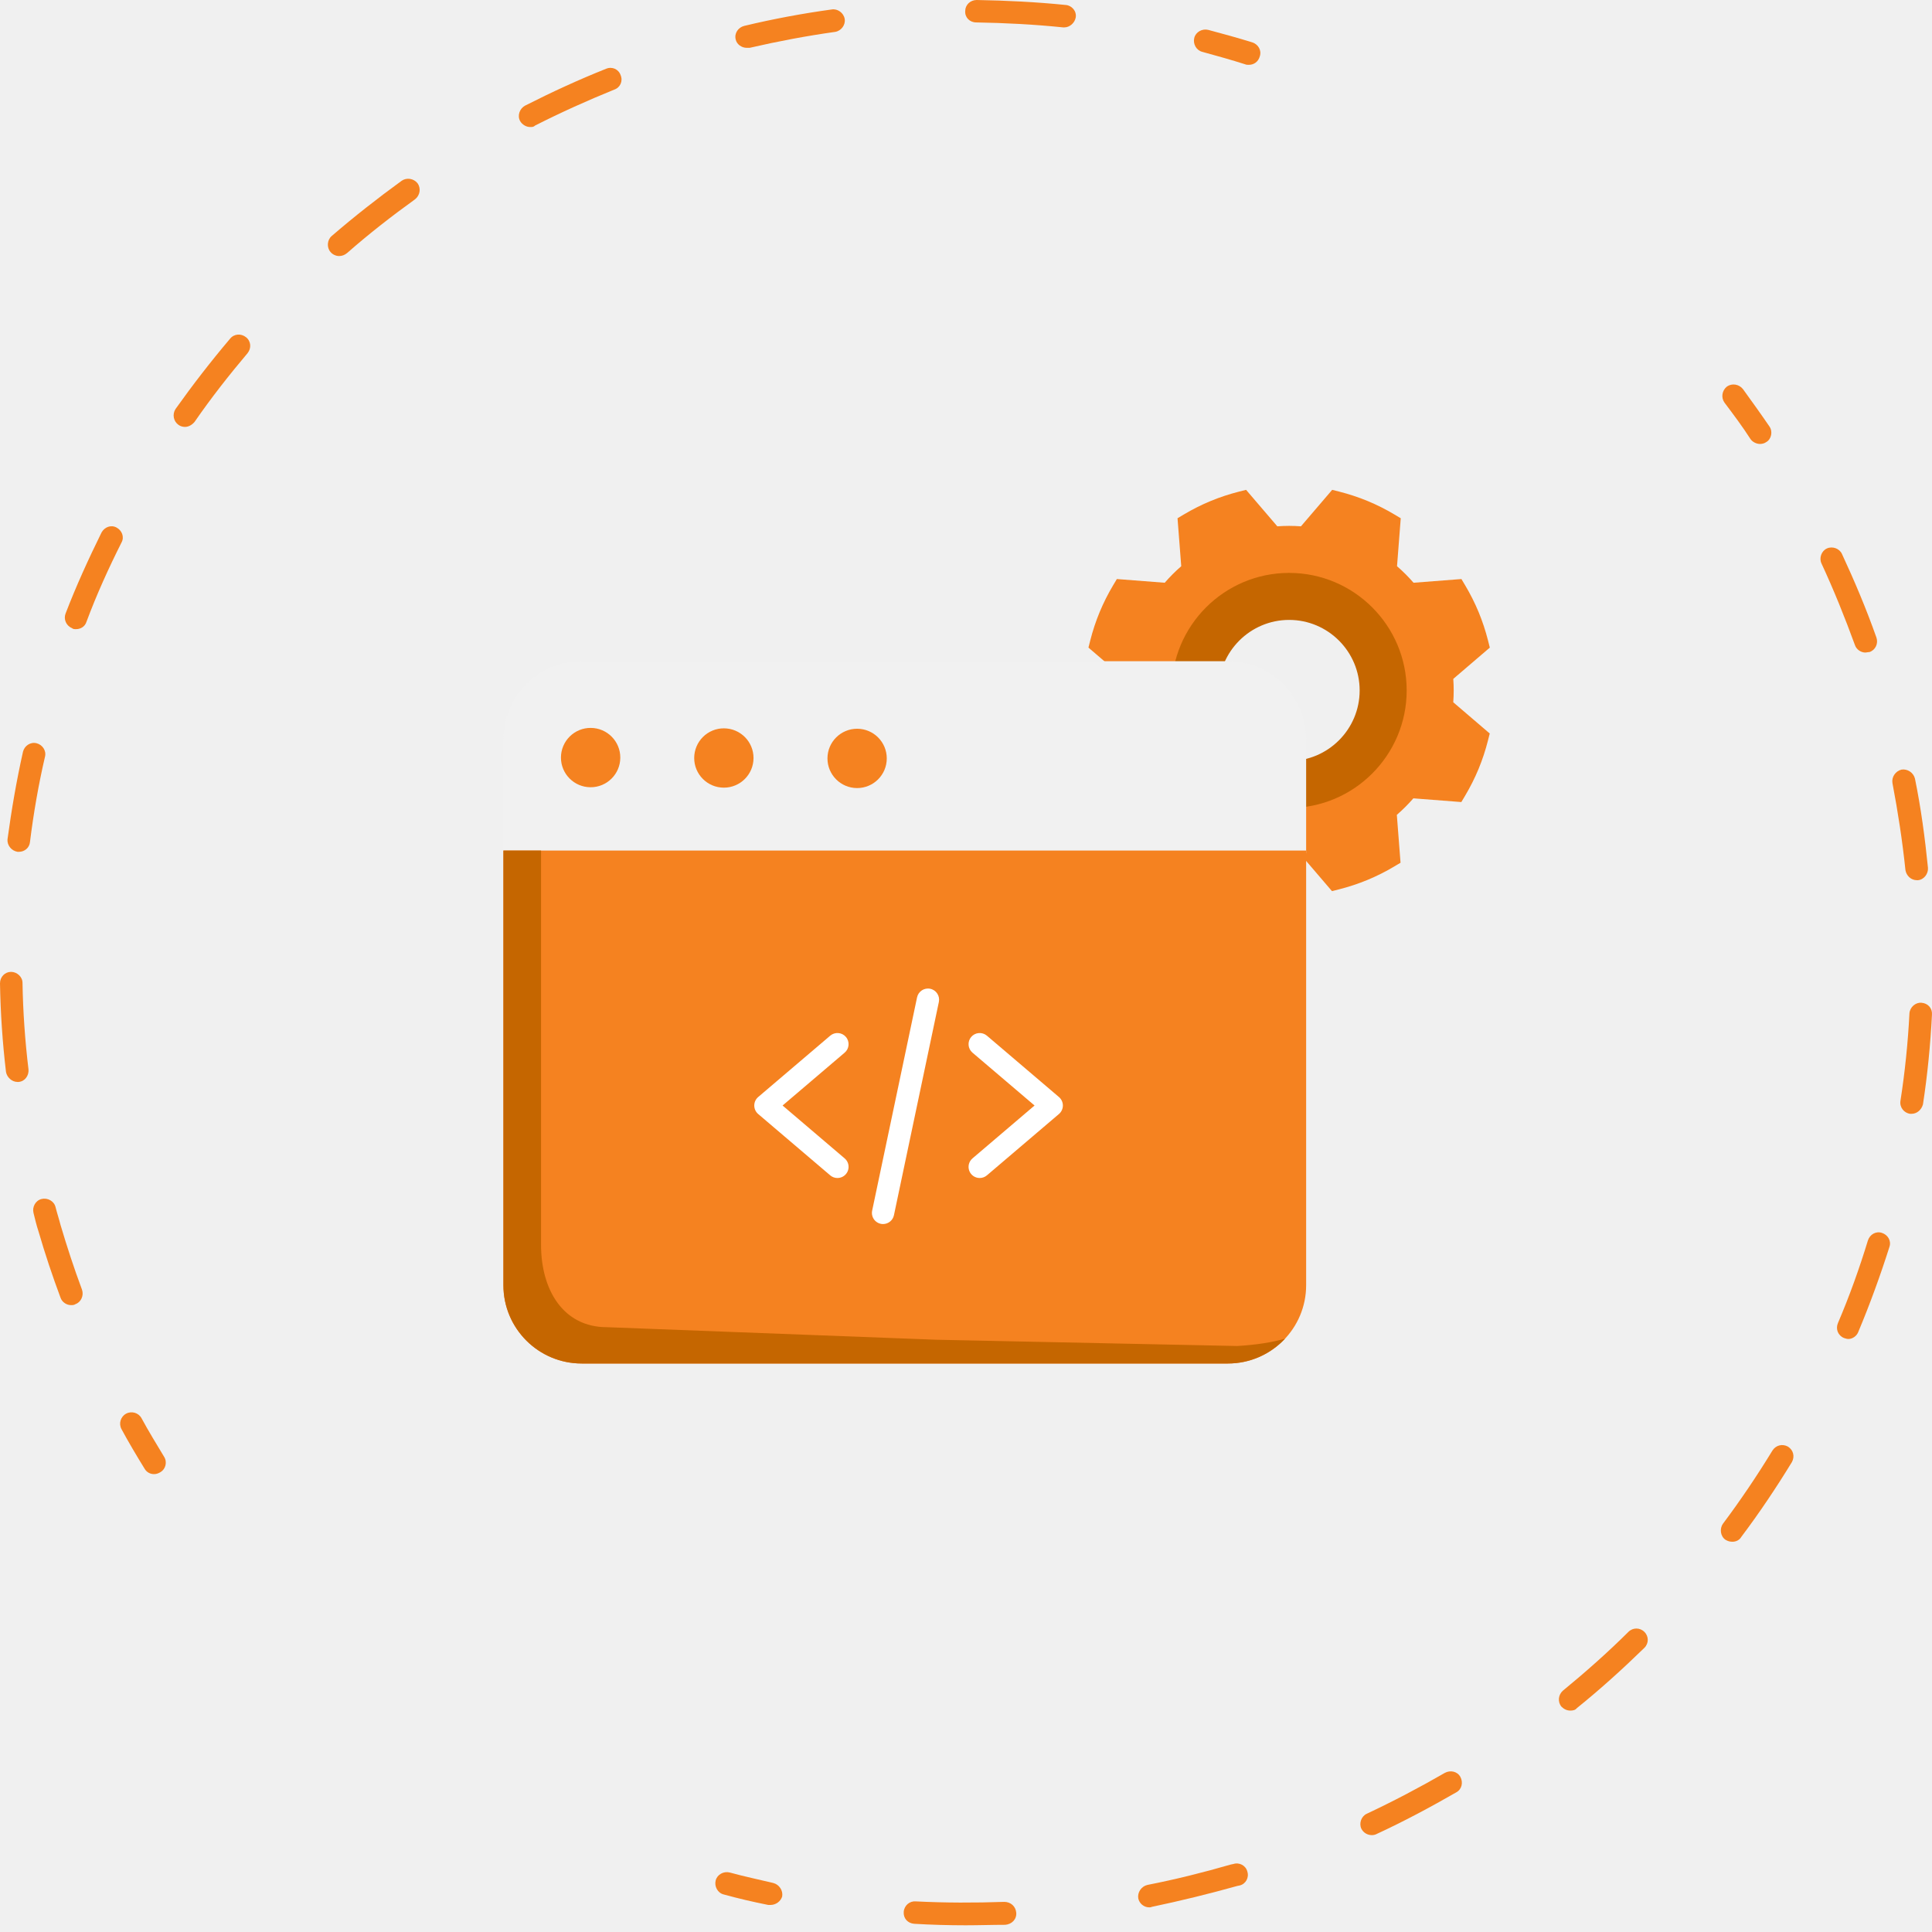
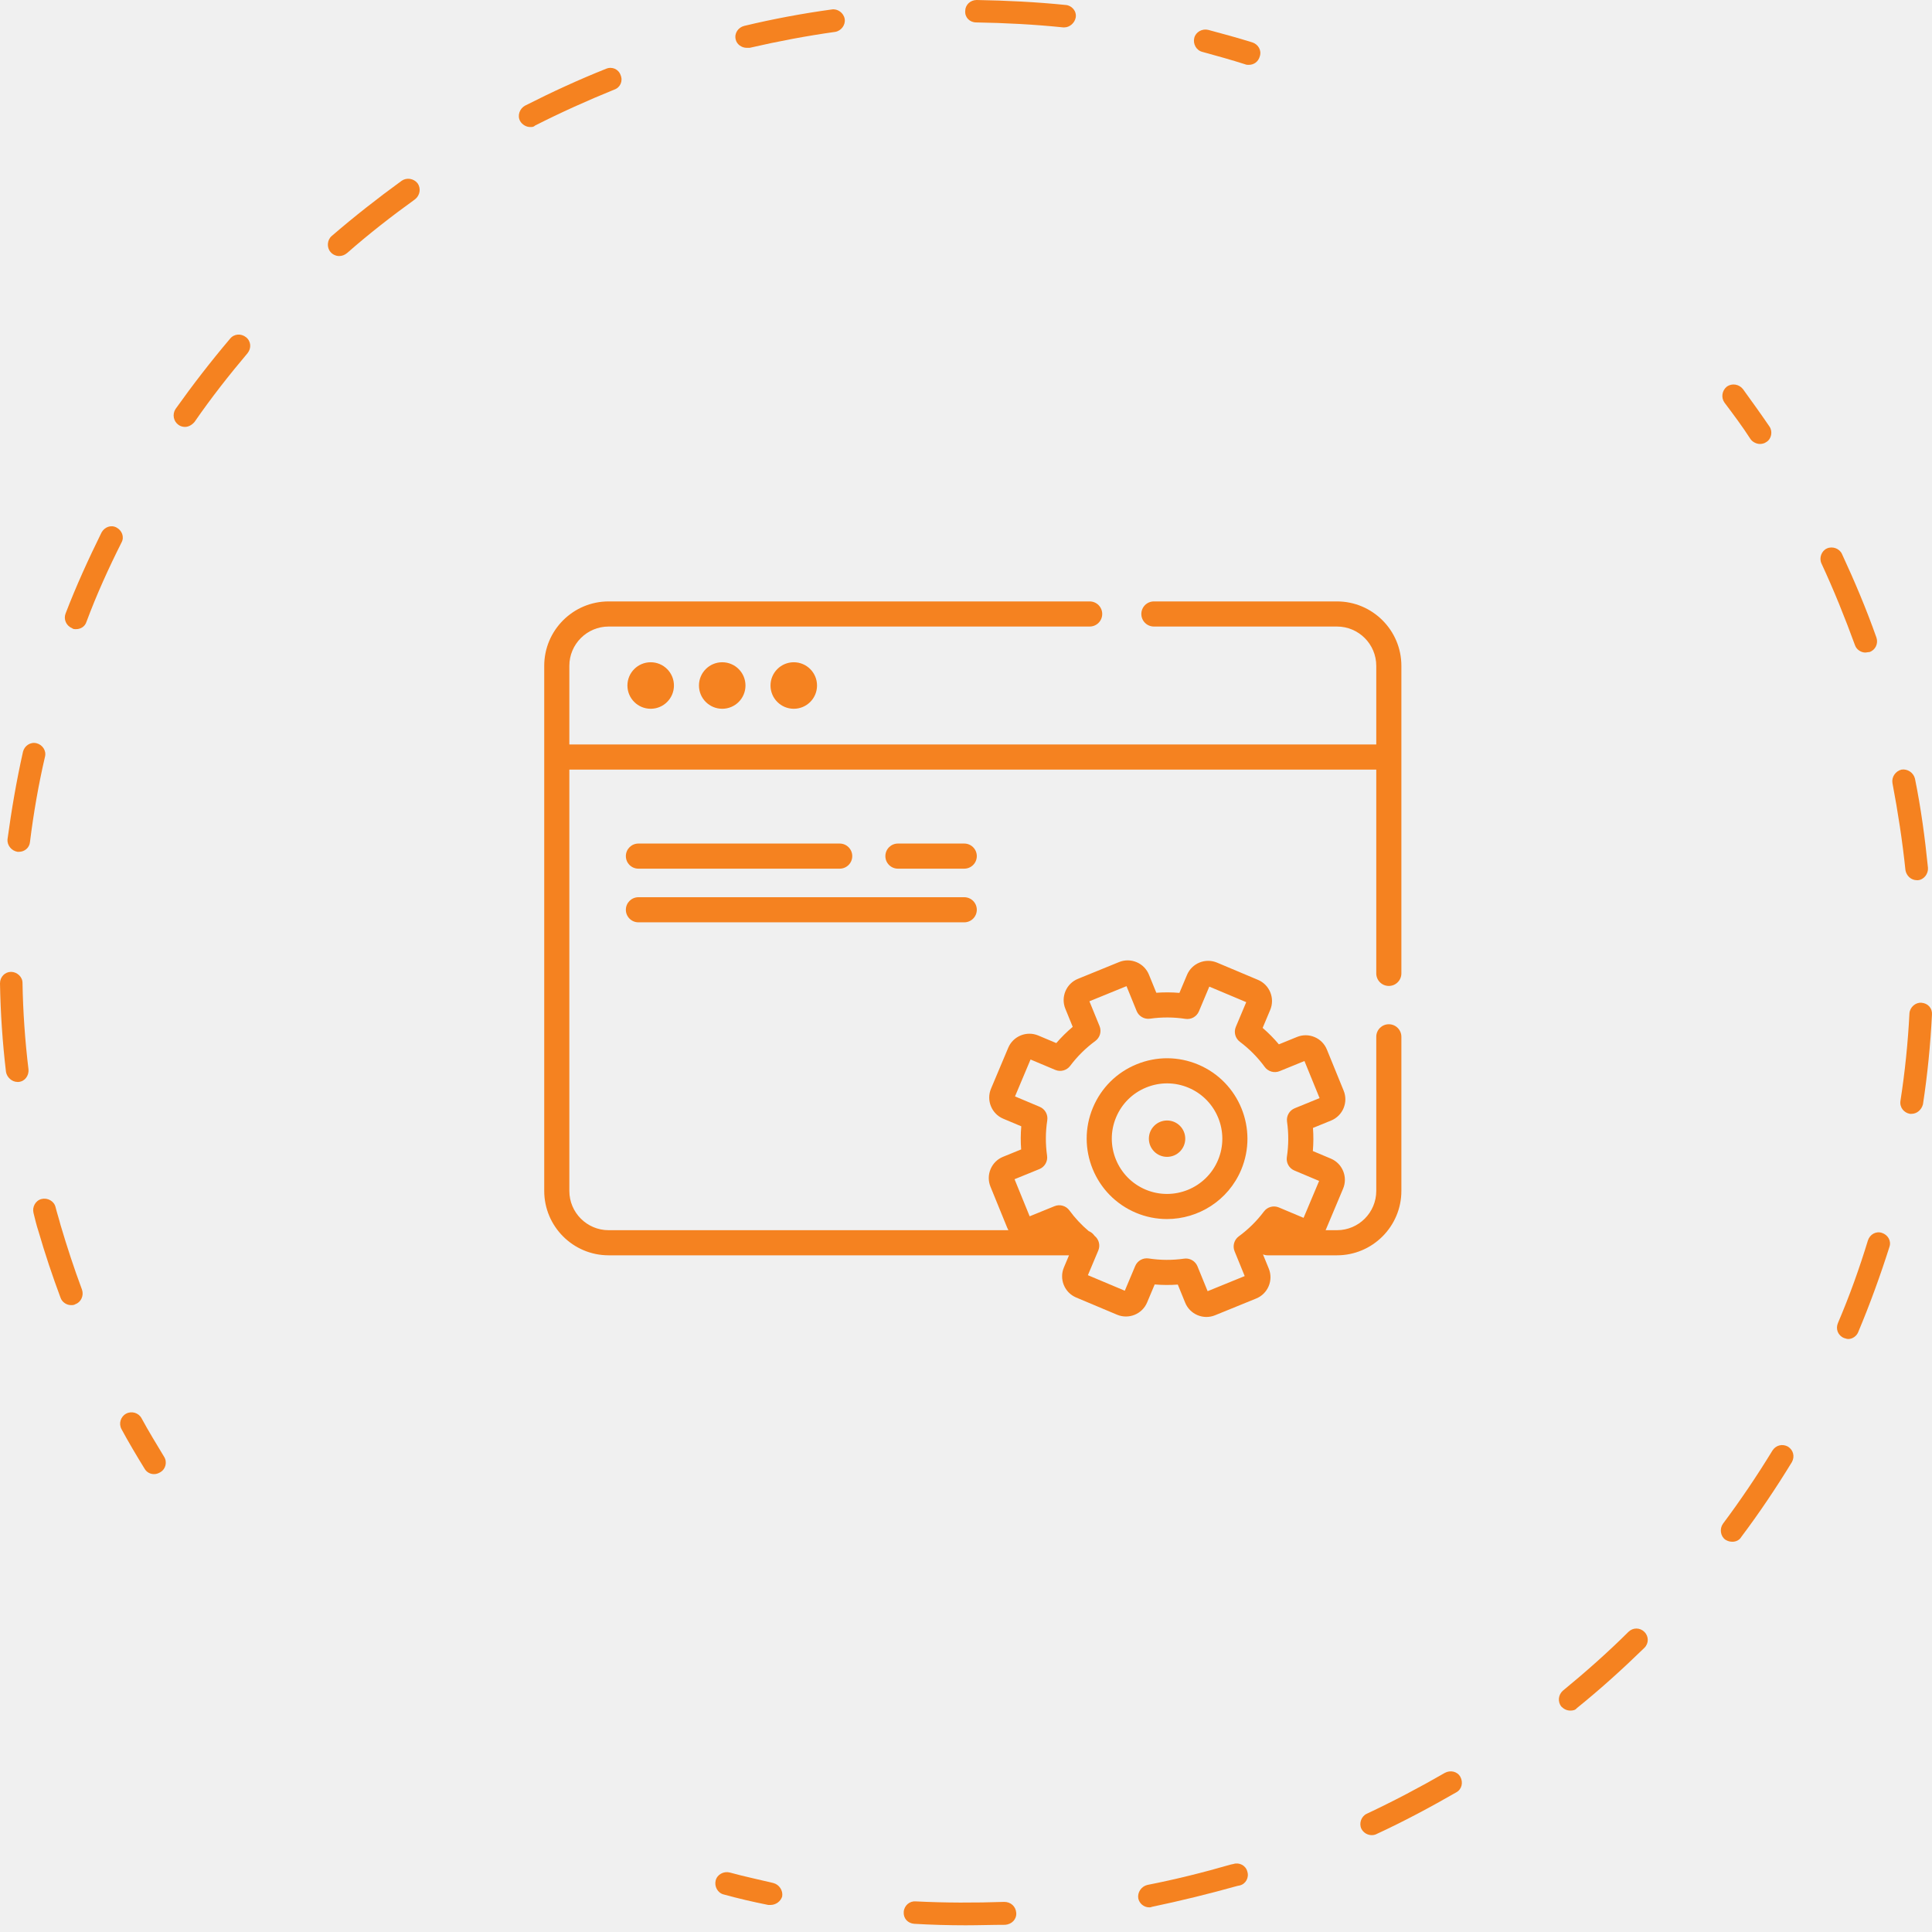
<svg xmlns="http://www.w3.org/2000/svg" width="142" height="142" viewBox="0 0 142 142" fill="none">
-   <g clip-path="url(#clip0_541_2860)">
-     <path d="M106.845 50.747C106.845 50.466 106.835 50.181 106.815 49.897L109.5 47.598L109.369 47.079C109.189 46.367 108.956 45.663 108.677 44.987C108.396 44.311 108.063 43.649 107.687 43.019L107.413 42.559L103.894 42.831C103.519 42.398 103.113 41.992 102.68 41.616L102.953 38.09L102.493 37.816C101.863 37.44 101.201 37.107 100.525 36.826C99.849 36.547 99.145 36.314 98.433 36.134L97.914 36.003L95.619 38.684C95.328 38.663 95.039 38.652 94.75 38.652L92.158 41.244L94.75 43.836C98.561 43.836 101.661 46.936 101.661 50.747C101.661 54.558 98.561 57.658 94.75 57.658L92.158 60.25L94.75 62.842C95.033 62.842 95.316 62.832 95.6 62.812L97.899 65.497L98.418 65.366C99.13 65.186 99.834 64.953 100.51 64.673C101.186 64.393 101.848 64.06 102.478 63.684L102.938 63.41L102.666 59.891C103.098 59.516 103.505 59.11 103.881 58.677L107.406 58.95L107.681 58.49C108.057 57.86 108.39 57.198 108.671 56.522C108.95 55.846 109.183 55.142 109.363 54.43L109.494 53.911L106.813 51.616C106.834 51.325 106.845 51.034 106.845 50.747Z" fill="#F58220" />
-     <path d="M82.655 50.747C82.655 50.466 82.665 50.181 82.685 49.897L80 47.598L80.131 47.079C80.311 46.367 80.544 45.663 80.823 44.987C81.104 44.311 81.437 43.649 81.813 43.019L82.087 42.559L85.606 42.831C85.981 42.398 86.387 41.992 86.82 41.616L86.547 38.09L87.007 37.816C87.637 37.44 88.299 37.107 88.975 36.826C89.651 36.547 90.355 36.314 91.067 36.134L91.586 36.003L93.881 38.684C94.172 38.663 94.461 38.652 94.75 38.652V43.836C90.939 43.836 87.839 46.936 87.839 50.747C87.839 54.558 90.939 57.658 94.75 57.658V62.842C94.467 62.842 94.184 62.832 93.9 62.812L91.601 65.497L91.082 65.366C90.37 65.186 89.666 64.953 88.99 64.673C88.314 64.393 87.652 64.06 87.022 63.684L86.562 63.41L86.835 59.891C86.402 59.516 85.995 59.11 85.619 58.677L82.094 58.95L81.819 58.49C81.443 57.86 81.11 57.198 80.829 56.522C80.55 55.846 80.317 55.142 80.137 54.43L80.006 53.911L82.687 51.616C82.666 51.325 82.655 51.034 82.655 50.747Z" fill="#F58220" />
-     <path d="M94.75 42.108L93.022 43.836L94.75 45.563C97.608 45.563 99.933 47.889 99.933 50.747C99.933 53.605 97.608 55.93 94.75 55.93L93.022 57.658L94.75 59.386C99.514 59.386 103.389 55.511 103.389 50.747C103.389 45.983 99.514 42.108 94.75 42.108Z" fill="#C56600" />
-     <path d="M89.567 50.747C89.567 47.889 91.892 45.563 94.75 45.563V42.108C89.986 42.108 86.111 45.983 86.111 50.747C86.111 55.511 89.986 59.386 94.75 59.386V55.93C91.892 55.93 89.567 53.605 89.567 50.747Z" fill="#C56600" />
-   </g>
-   <g clip-path="url(#clip1_541_2860)">
-     <path d="M96 54.354V62.713H37V54.354C37 51.175 39.577 48.598 42.756 48.598H90.244C93.423 48.598 96 51.175 96 54.354Z" fill="#F1F1F1" />
-     <path d="M63.005 53.562C64.209 53.566 65.181 54.545 65.177 55.749C65.173 56.953 64.194 57.926 62.99 57.922C61.786 57.918 60.814 56.939 60.818 55.735C60.822 54.531 61.801 53.559 63.005 53.562Z" fill="#F58220" />
-     <path d="M96 62.515V94.46C96 97.639 93.423 100.216 90.244 100.216H42.756C39.577 100.216 37 97.639 37 94.46V62.515H96Z" fill="#F58220" />
-     <path d="M53.21 53.532C54.414 53.536 55.388 54.515 55.383 55.719C55.38 56.923 54.4 57.896 53.196 57.892C51.992 57.888 51.019 56.909 51.023 55.705C51.025 55.127 51.257 54.572 51.666 54.165C52.077 53.757 52.633 53.529 53.21 53.532Z" fill="#F58220" />
-     <path d="M43.417 53.5C44.621 53.504 45.595 54.483 45.591 55.688C45.587 56.892 44.608 57.866 43.404 57.862C42.199 57.858 41.225 56.879 41.229 55.675C41.23 55.096 41.462 54.542 41.872 54.134C42.283 53.726 42.838 53.498 43.417 53.5Z" fill="#F58220" />
-     <path d="M61.551 86.582C61.357 86.583 61.168 86.513 61.02 86.387L55.725 81.878C55.542 81.722 55.438 81.494 55.438 81.254C55.438 81.015 55.542 80.787 55.725 80.631L61.02 76.122C61.365 75.829 61.881 75.87 62.174 76.214C62.467 76.558 62.426 77.075 62.082 77.368L57.519 81.254L62.082 85.141C62.344 85.364 62.438 85.725 62.32 86.047C62.201 86.369 61.895 86.583 61.551 86.582H61.551Z" fill="white" />
-     <path d="M72.007 86.582C71.663 86.583 71.357 86.369 71.238 86.047C71.12 85.725 71.215 85.364 71.476 85.141L76.039 81.254L71.475 77.368C71.131 77.075 71.09 76.558 71.383 76.214C71.676 75.87 72.192 75.829 72.537 76.122L77.832 80.631C78.015 80.787 78.12 81.015 78.12 81.254C78.12 81.494 78.015 81.722 77.832 81.878L72.537 86.387C72.389 86.513 72.201 86.582 72.007 86.582Z" fill="white" />
-     <path d="M64.904 89.966C64.657 89.966 64.424 89.854 64.268 89.663C64.113 89.471 64.052 89.22 64.103 88.978L67.403 73.306C67.496 72.864 67.93 72.581 68.373 72.674C68.815 72.767 69.098 73.201 69.005 73.644L65.704 89.316C65.625 89.694 65.291 89.965 64.904 89.966Z" fill="white" />
-     <path fill-rule="evenodd" clip-rule="evenodd" d="M94.448 98.392C93.499 98.661 92.342 98.847 90.93 98.93L68.805 98.469L44.6 97.547C41.421 97.547 39.766 94.838 39.766 91.495V62.516H37V94.46C37 97.64 39.577 100.216 42.756 100.216H90.244C91.903 100.216 93.398 99.515 94.448 98.392Z" fill="#C56600" />
-   </g>
-   <path d="M129.353 32.63C129.096 32.63 128.802 32.484 128.655 32.264C128.067 31.346 127.405 30.466 126.743 29.585C126.486 29.218 126.56 28.705 126.927 28.411C127.295 28.154 127.809 28.228 128.103 28.595C128.765 29.512 129.427 30.429 130.052 31.346C130.309 31.713 130.199 32.264 129.831 32.484C129.684 32.594 129.5 32.63 129.353 32.63Z" fill="#F58220" />
-   <path d="M70.981 141.507C69.731 141.507 68.445 141.471 67.195 141.397C66.717 141.361 66.386 140.995 66.423 140.519C66.46 140.043 66.864 139.713 67.305 139.75C69.474 139.86 71.679 139.86 73.811 139.786C74.289 139.786 74.657 140.116 74.694 140.592C74.73 141.068 74.363 141.434 73.885 141.471C72.929 141.471 71.973 141.507 70.981 141.507ZM84.471 140.189C84.067 140.189 83.736 139.896 83.662 139.53C83.589 139.091 83.883 138.651 84.324 138.542C86.382 138.139 88.441 137.626 90.463 137.04L90.646 137.004C91.088 136.857 91.565 137.114 91.676 137.553C91.823 137.992 91.565 138.468 91.124 138.578L90.941 138.615C88.845 139.201 86.75 139.713 84.655 140.153C84.581 140.189 84.508 140.189 84.471 140.189ZM100.828 134.88C100.498 134.88 100.203 134.697 100.056 134.404C99.873 134.002 100.056 133.489 100.461 133.306C102.409 132.391 104.357 131.365 106.195 130.304C106.599 130.084 107.114 130.194 107.334 130.597C107.555 130.999 107.445 131.512 107.04 131.732C105.129 132.83 103.144 133.892 101.159 134.807C101.086 134.844 100.975 134.88 100.828 134.88ZM115.421 125.727C115.164 125.727 114.943 125.617 114.76 125.434C114.466 125.068 114.539 124.556 114.87 124.263C116.524 122.908 118.178 121.443 119.685 119.942C120.016 119.613 120.531 119.613 120.861 119.942C121.192 120.272 121.192 120.784 120.861 121.114C119.281 122.652 117.627 124.153 115.899 125.544C115.789 125.691 115.605 125.727 115.421 125.727ZM127.331 113.316C127.147 113.316 127 113.279 126.816 113.169C126.449 112.913 126.375 112.364 126.632 111.997C127.919 110.277 129.132 108.483 130.271 106.615C130.529 106.213 131.007 106.103 131.411 106.323C131.815 106.579 131.926 107.055 131.705 107.458C130.565 109.325 129.316 111.192 127.992 112.949C127.845 113.206 127.588 113.316 127.331 113.316ZM135.859 98.414C135.748 98.414 135.638 98.378 135.528 98.341C135.087 98.158 134.903 97.682 135.087 97.243C135.932 95.266 136.667 93.215 137.292 91.165C137.439 90.726 137.88 90.469 138.321 90.616C138.762 90.762 139.02 91.202 138.873 91.641C138.211 93.728 137.439 95.851 136.594 97.865C136.484 98.195 136.153 98.414 135.859 98.414ZM140.49 81.865C140.453 81.865 140.417 81.865 140.38 81.865C139.939 81.792 139.608 81.389 139.681 80.913C140.012 78.79 140.233 76.63 140.343 74.47C140.38 74.03 140.784 73.664 141.225 73.701C141.703 73.737 142.034 74.103 141.997 74.579C141.887 76.776 141.666 79.01 141.336 81.17C141.225 81.572 140.894 81.865 140.49 81.865ZM140.894 64.694C140.453 64.694 140.123 64.365 140.049 63.962C139.828 61.838 139.498 59.678 139.093 57.555C139.02 57.115 139.314 56.676 139.755 56.566C140.196 56.493 140.637 56.786 140.747 57.225C141.189 59.385 141.483 61.582 141.703 63.779C141.74 64.218 141.409 64.657 140.968 64.694C140.931 64.694 140.931 64.694 140.894 64.694ZM137.108 47.962C136.778 47.962 136.447 47.742 136.336 47.413C135.601 45.399 134.793 43.386 133.874 41.408C133.69 41.006 133.874 40.493 134.278 40.31C134.682 40.127 135.197 40.31 135.381 40.713C136.3 42.69 137.182 44.777 137.917 46.864C138.064 47.303 137.844 47.779 137.402 47.926C137.292 47.926 137.182 47.962 137.108 47.962Z" fill="#F58220" />
-   <path d="M56.645 140.011C56.571 140.011 56.534 140.011 56.461 140.011C55.358 139.791 54.255 139.534 53.189 139.24C52.748 139.13 52.491 138.653 52.601 138.213C52.712 137.773 53.189 137.516 53.63 137.626C54.696 137.92 55.762 138.14 56.828 138.396C57.27 138.507 57.563 138.947 57.49 139.387C57.38 139.754 57.012 140.011 56.645 140.011Z" fill="#F58220" />
+   <path d="M129.353 32.631C129.096 32.631 128.802 32.484 128.655 32.264C128.066 31.346 127.405 30.466 126.743 29.585C126.486 29.218 126.559 28.705 126.927 28.411C127.295 28.154 127.809 28.228 128.103 28.595C128.765 29.512 129.427 30.429 130.051 31.346C130.309 31.713 130.198 32.264 129.831 32.484C129.684 32.594 129.5 32.631 129.353 32.631Z" fill="#F58220" />
+   <path d="M70.981 141.507C69.731 141.507 68.444 141.471 67.195 141.398C66.717 141.361 66.386 140.995 66.423 140.519C66.46 140.043 66.864 139.713 67.305 139.75C69.474 139.86 71.679 139.86 73.811 139.787C74.289 139.787 74.656 140.116 74.693 140.592C74.73 141.068 74.362 141.434 73.885 141.471C72.929 141.471 71.973 141.507 70.981 141.507ZM84.471 140.189C84.067 140.189 83.736 139.896 83.662 139.53C83.589 139.091 83.883 138.652 84.324 138.542C86.382 138.139 88.441 137.626 90.462 137.041L90.646 137.004C91.087 136.858 91.565 137.114 91.675 137.553C91.822 137.993 91.565 138.469 91.124 138.578L90.94 138.615C88.845 139.201 86.75 139.713 84.655 140.153C84.581 140.189 84.508 140.189 84.471 140.189ZM100.828 134.881C100.497 134.881 100.203 134.697 100.056 134.405C99.872 134.002 100.056 133.489 100.461 133.306C102.409 132.391 104.357 131.366 106.195 130.304C106.599 130.084 107.114 130.194 107.334 130.597C107.555 131 107.445 131.512 107.04 131.732C105.129 132.83 103.144 133.892 101.159 134.807C101.085 134.844 100.975 134.881 100.828 134.881ZM115.421 125.727C115.164 125.727 114.943 125.618 114.759 125.434C114.465 125.068 114.539 124.556 114.87 124.263C116.524 122.908 118.178 121.444 119.685 119.943C120.016 119.613 120.53 119.613 120.861 119.943C121.192 120.272 121.192 120.785 120.861 121.114C119.281 122.652 117.626 124.153 115.899 125.544C115.789 125.691 115.605 125.727 115.421 125.727ZM127.331 113.316C127.147 113.316 127 113.279 126.816 113.169C126.448 112.913 126.375 112.364 126.632 111.998C127.919 110.277 129.132 108.483 130.271 106.616C130.528 106.213 131.006 106.103 131.411 106.323C131.815 106.579 131.925 107.055 131.705 107.458C130.565 109.325 129.315 111.192 127.992 112.95C127.845 113.206 127.588 113.316 127.331 113.316ZM135.858 98.415C135.748 98.415 135.638 98.378 135.528 98.341C135.086 98.158 134.903 97.682 135.086 97.243C135.932 95.266 136.667 93.216 137.292 91.165C137.439 90.726 137.88 90.469 138.321 90.616C138.762 90.762 139.02 91.202 138.873 91.641C138.211 93.728 137.439 95.852 136.594 97.865C136.483 98.195 136.152 98.415 135.858 98.415ZM140.49 81.866C140.453 81.866 140.416 81.866 140.38 81.866C139.938 81.792 139.608 81.39 139.681 80.914C140.012 78.79 140.233 76.63 140.343 74.47C140.38 74.031 140.784 73.664 141.225 73.701C141.703 73.738 142.034 74.104 141.997 74.58C141.887 76.776 141.666 79.01 141.335 81.17C141.225 81.573 140.894 81.866 140.49 81.866ZM140.894 64.694C140.453 64.694 140.122 64.365 140.049 63.962C139.828 61.839 139.497 59.678 139.093 57.555C139.02 57.115 139.314 56.676 139.755 56.566C140.196 56.493 140.637 56.786 140.747 57.225C141.188 59.386 141.482 61.582 141.703 63.779C141.74 64.218 141.409 64.658 140.968 64.694C140.931 64.694 140.931 64.694 140.894 64.694ZM137.108 47.962C136.777 47.962 136.446 47.743 136.336 47.413C135.601 45.4 134.792 43.386 133.873 41.409C133.69 41.006 133.873 40.493 134.278 40.31C134.682 40.127 135.197 40.31 135.381 40.713C136.299 42.69 137.182 44.777 137.917 46.864C138.064 47.303 137.843 47.779 137.402 47.926C137.292 47.926 137.182 47.962 137.108 47.962Z" fill="#F58220" />
+   <path d="M56.645 140.011C56.571 140.011 56.534 140.011 56.461 140.011C55.358 139.791 54.255 139.534 53.189 139.241C52.748 139.131 52.491 138.654 52.601 138.213C52.711 137.773 53.189 137.516 53.63 137.626C54.696 137.92 55.762 138.14 56.828 138.397C57.269 138.507 57.563 138.947 57.49 139.387C57.38 139.754 57.012 140.011 56.645 140.011Z" fill="#F58220" />
  <path d="M11.321 108.346C11.027 108.346 10.77 108.199 10.623 107.942C10.035 106.988 9.447 105.998 8.932 105.044C8.711 104.64 8.859 104.127 9.263 103.906C9.667 103.686 10.182 103.833 10.402 104.237C10.917 105.191 11.505 106.145 12.056 107.062C12.314 107.465 12.167 107.979 11.799 108.199C11.615 108.309 11.468 108.346 11.321 108.346Z" fill="#F58220" />
  <path d="M5.22 95.925C4.889 95.925 4.558 95.705 4.448 95.376C3.86 93.801 3.308 92.154 2.83 90.506C2.683 90.067 2.573 89.591 2.463 89.151C2.353 88.712 2.61 88.236 3.051 88.126C3.492 88.016 3.97 88.273 4.08 88.712C4.19 89.151 4.337 89.591 4.448 90.03C4.926 91.641 5.44 93.216 6.028 94.79C6.175 95.229 5.955 95.705 5.55 95.852C5.44 95.925 5.33 95.925 5.22 95.925ZM1.287 79.522C0.882 79.522 0.515 79.193 0.441 78.79C0.184 76.63 0.037 74.433 0 72.273C0 71.797 0.368 71.431 0.809 71.431C1.25 71.431 1.654 71.797 1.654 72.237C1.691 74.36 1.838 76.484 2.095 78.607C2.132 79.046 1.838 79.486 1.36 79.522C1.36 79.522 1.323 79.522 1.287 79.522ZM1.397 62.607C1.36 62.607 1.323 62.607 1.287 62.607C0.845 62.534 0.515 62.131 0.551 61.692C0.845 59.532 1.213 57.372 1.691 55.248C1.801 54.809 2.242 54.516 2.683 54.626C3.124 54.736 3.418 55.175 3.308 55.614C2.83 57.665 2.463 59.788 2.205 61.875C2.169 62.315 1.801 62.607 1.397 62.607ZM5.587 46.242C5.477 46.242 5.367 46.242 5.293 46.168C4.852 45.985 4.668 45.509 4.815 45.107C5.587 43.093 6.506 41.079 7.462 39.139C7.682 38.736 8.16 38.553 8.565 38.773C8.969 38.992 9.153 39.468 8.932 39.871C7.976 41.775 7.094 43.715 6.359 45.692C6.249 46.059 5.918 46.242 5.587 46.242ZM13.6 31.377C13.453 31.377 13.27 31.34 13.123 31.23C12.755 30.974 12.645 30.462 12.902 30.059C14.152 28.302 15.512 26.544 16.909 24.896C17.203 24.53 17.717 24.494 18.085 24.787C18.453 25.08 18.489 25.592 18.195 25.958C16.835 27.569 15.512 29.253 14.299 31.011C14.115 31.23 13.858 31.377 13.6 31.377ZM24.922 18.819C24.701 18.819 24.444 18.709 24.297 18.526C24.003 18.196 24.04 17.647 24.37 17.354C26.025 15.927 27.752 14.572 29.517 13.29C29.884 13.034 30.399 13.107 30.693 13.473C30.95 13.839 30.877 14.352 30.509 14.645C28.782 15.89 27.091 17.208 25.51 18.599C25.326 18.746 25.142 18.819 24.922 18.819ZM38.963 9.336C38.669 9.336 38.375 9.153 38.228 8.897C38.008 8.494 38.191 7.982 38.596 7.762C40.544 6.773 42.529 5.858 44.551 5.053C44.992 4.869 45.469 5.089 45.617 5.528C45.8 5.968 45.58 6.444 45.139 6.59C43.154 7.396 41.206 8.274 39.331 9.226C39.221 9.336 39.11 9.336 38.963 9.336ZM54.88 3.515C54.512 3.515 54.144 3.259 54.071 2.892C53.961 2.453 54.255 2.014 54.696 1.904C56.828 1.391 58.996 0.989 61.128 0.696C61.569 0.622 62.011 0.952 62.084 1.391C62.158 1.831 61.827 2.27 61.386 2.343C59.291 2.636 57.159 3.039 55.1 3.515C55.027 3.515 54.953 3.515 54.88 3.515ZM78.221 2.014C78.184 2.014 78.147 2.014 78.147 2.014C76.015 1.794 73.883 1.684 71.751 1.648C71.274 1.648 70.906 1.281 70.943 0.805C70.943 0.366 71.31 0 71.788 0C73.957 0.037 76.162 0.146 78.331 0.366C78.772 0.403 79.14 0.805 79.066 1.281C78.993 1.684 78.625 2.014 78.221 2.014Z" fill="#F58220" />
-   <path d="M91.785 4.765C91.712 4.765 91.601 4.765 91.528 4.729C90.499 4.399 89.433 4.105 88.367 3.811C87.925 3.701 87.668 3.224 87.778 2.784C87.889 2.344 88.367 2.087 88.808 2.197C89.91 2.491 90.976 2.784 92.042 3.114C92.483 3.261 92.741 3.701 92.594 4.142C92.483 4.545 92.153 4.765 91.785 4.765Z" fill="#F58220" />
-   <defs>
-     <clipPath id="clip0_541_2860">
-       <rect width="29.5" height="29.5" fill="white" transform="translate(80 36)" />
-     </clipPath>
-     <clipPath id="clip1_541_2860">
-       <rect width="59" height="59" fill="white" transform="translate(37 45)" />
-     </clipPath>
-   </defs>
+   <path d="M91.785 4.766C91.712 4.766 91.601 4.766 91.528 4.729C90.499 4.399 89.433 4.105 88.367 3.812C87.925 3.702 87.668 3.225 87.778 2.784C87.889 2.344 88.367 2.087 88.808 2.197C89.91 2.491 90.976 2.784 92.042 3.115C92.483 3.261 92.741 3.702 92.594 4.142C92.483 4.545 92.153 4.766 91.785 4.766Z" fill="#F58220" />
+   <path d="M98.267 44.204H84.81C84.3 44.204 83.887 44.617 83.887 45.127C83.887 45.637 84.3 46.05 84.81 46.05H98.267C99.859 46.05 101.154 47.345 101.154 48.937V54.719H41.846V48.937C41.846 47.345 43.141 46.05 44.733 46.05H80.089C80.599 46.05 81.012 45.637 81.012 45.127C81.012 44.617 80.599 44.204 80.089 44.204H44.733C42.123 44.204 40 46.327 40 48.937V87.531C40 90.141 42.123 92.264 44.733 92.264H78.571L78.196 93.156C78.021 93.571 78.019 94.03 78.189 94.447C78.359 94.864 78.681 95.19 79.096 95.365L82.103 96.63C82.961 96.99 83.951 96.587 84.311 95.73L84.868 94.406C85.433 94.454 86.001 94.457 86.567 94.415L87.109 95.745C87.279 96.162 87.602 96.488 88.017 96.663C88.432 96.838 88.89 96.84 89.307 96.67L92.328 95.439C92.746 95.269 93.072 94.946 93.246 94.531C93.421 94.116 93.423 93.657 93.254 93.24L92.829 92.199C92.934 92.241 93.048 92.264 93.168 92.264H98.267C100.877 92.264 103 90.141 103 87.531V76.204C103 75.694 102.587 75.281 102.077 75.281C101.567 75.281 101.154 75.694 101.154 76.204V87.531C101.154 89.123 99.859 90.418 98.267 90.418H97.429C97.436 90.403 97.445 90.388 97.451 90.373L98.716 87.366C99.077 86.509 98.673 85.518 97.816 85.157C97.816 85.157 97.816 85.157 97.816 85.157L96.493 84.601C96.541 84.036 96.544 83.468 96.502 82.902L97.832 82.36C98.249 82.189 98.575 81.867 98.75 81.452C98.924 81.037 98.927 80.579 98.757 80.162L97.525 77.141C97.355 76.723 97.033 76.397 96.618 76.223C96.202 76.048 95.744 76.046 95.327 76.216L93.997 76.758C93.632 76.324 93.232 75.92 92.803 75.549L93.36 74.226C93.72 73.369 93.316 72.378 92.459 72.018L89.452 70.752C88.595 70.392 87.605 70.796 87.244 71.653L86.687 72.976C86.122 72.928 85.555 72.925 84.988 72.967L84.446 71.637C84.276 71.22 83.954 70.894 83.539 70.719C83.124 70.545 82.665 70.542 82.248 70.712L79.227 71.944C78.81 72.114 78.484 72.436 78.309 72.851C78.135 73.266 78.132 73.725 78.302 74.142L78.844 75.472C78.41 75.837 78.006 76.237 77.636 76.666L76.312 76.109C75.456 75.749 74.465 76.153 74.104 77.01L72.839 80.016C72.478 80.874 72.882 81.864 73.739 82.225L75.063 82.782C75.014 83.347 75.011 83.915 75.054 84.481L73.724 85.023C73.307 85.193 72.981 85.515 72.806 85.93C72.631 86.345 72.629 86.804 72.799 87.221L74.031 90.242C74.055 90.303 74.085 90.362 74.116 90.418H44.733C43.141 90.418 41.846 89.123 41.846 87.531V56.565H101.154V71.543C101.154 72.053 101.567 72.466 102.077 72.466C102.587 72.466 103 72.053 103 71.543V48.937C103 46.327 100.877 44.204 98.267 44.204ZM76.394 85.927C76.786 85.767 77.019 85.361 76.959 84.942C76.836 84.078 76.84 83.203 76.973 82.341C77.037 81.923 76.809 81.514 76.419 81.35L74.602 80.585L75.744 77.872L77.561 78.637C77.951 78.801 78.403 78.678 78.657 78.34C79.18 77.642 79.802 77.027 80.506 76.511C80.848 76.261 80.976 75.811 80.816 75.418L80.071 73.593L82.797 72.481L83.541 74.307C83.701 74.699 84.108 74.932 84.527 74.872C85.391 74.749 86.266 74.754 87.128 74.886C87.546 74.951 87.955 74.722 88.119 74.332L88.883 72.515L91.597 73.657L90.832 75.474C90.668 75.864 90.79 76.316 91.129 76.57C91.826 77.093 92.442 77.715 92.957 78.42C93.208 78.761 93.659 78.889 94.05 78.729L95.876 77.984L96.988 80.71L95.162 81.455C94.769 81.615 94.537 82.021 94.596 82.44C94.72 83.304 94.715 84.179 94.583 85.041C94.518 85.459 94.746 85.868 95.137 86.032L96.954 86.797L95.812 89.51L93.995 88.746C93.605 88.581 93.153 88.704 92.899 89.042C92.376 89.74 91.753 90.355 91.049 90.871C90.708 91.121 90.58 91.572 90.74 91.964L91.484 93.79L88.759 94.901L88.014 93.075C87.871 92.724 87.53 92.5 87.16 92.5C87.117 92.5 87.073 92.503 87.029 92.51C86.165 92.633 85.29 92.628 84.428 92.496C84.01 92.431 83.601 92.66 83.437 93.05L82.672 94.867L79.959 93.725L80.724 91.908C80.885 91.525 80.768 91.084 80.444 90.827C80.34 90.674 80.192 90.553 80.018 90.484C79.487 90.035 79.011 89.525 78.598 88.962C78.348 88.621 77.898 88.493 77.505 88.653L75.679 89.397L74.568 86.671L76.394 85.927Z" fill="#F58220" />
+   <path d="M46.115 50.385C46.115 51.329 46.881 52.094 47.825 52.094C48.769 52.094 49.534 51.329 49.534 50.385C49.534 49.441 48.769 48.675 47.825 48.675C46.881 48.675 46.115 49.441 46.115 50.385Z" fill="#F58220" />
+   <path d="M51.373 50.385C51.373 51.329 52.139 52.094 53.083 52.094C54.027 52.094 54.792 51.329 54.792 50.385C54.792 49.441 54.027 48.675 53.083 48.675C52.139 48.675 51.373 49.441 51.373 50.385Z" fill="#F58220" />
+   <path d="M56.632 50.385C56.632 51.329 57.398 52.094 58.342 52.094C59.286 52.094 60.051 51.329 60.051 50.385C60.051 49.441 59.286 48.675 58.342 48.675C57.398 48.675 56.632 49.441 56.632 50.385Z" fill="#F58220" />
+   <path d="M70.871 62H65.997C65.487 62 65.074 62.413 65.074 62.923C65.074 63.433 65.487 63.846 65.997 63.846H70.871C71.381 63.846 71.794 63.433 71.794 62.923C71.794 62.413 71.381 62 70.871 62Z" fill="#F58220" />
+   <path d="M46.923 63.846H61.717C62.227 63.846 62.64 63.433 62.64 62.923C62.64 62.413 62.227 62 61.717 62H46.923C46.413 62 46 62.413 46 62.923C46 63.433 46.413 63.846 46.923 63.846Z" fill="#F58220" />
+   <path d="M46.923 67.79H70.871C71.381 67.79 71.794 67.377 71.794 66.868C71.794 66.358 71.381 65.945 70.871 65.945H46.923C46.413 65.945 46 66.358 46 66.868C46 67.377 46.413 67.79 46.923 67.79Z" fill="#F58220" />
+   <path d="M83.487 89.137C84.233 89.451 85.007 89.599 85.77 89.599C88.078 89.599 90.274 88.239 91.224 85.983C92.487 82.98 91.072 79.51 88.069 78.246C86.615 77.634 85.009 77.625 83.548 78.221C82.086 78.816 80.945 79.946 80.332 81.4C79.069 84.403 80.484 87.873 83.487 89.137ZM82.034 82.116C82.455 81.116 83.24 80.339 84.245 79.93C85.25 79.52 86.353 79.526 87.354 79.947C89.418 80.816 90.391 83.202 89.522 85.267C88.654 87.331 86.267 88.304 84.203 87.436C82.138 86.567 81.165 84.18 82.034 82.116Z" fill="#F58220" />
+   <path d="M85.778 85.028C86.516 85.028 87.115 84.43 87.115 83.691C87.115 82.953 86.516 82.355 85.778 82.355C85.039 82.355 84.441 82.953 84.441 83.691C84.441 84.43 85.039 85.028 85.778 85.028Z" fill="#F58220" />
</svg>
